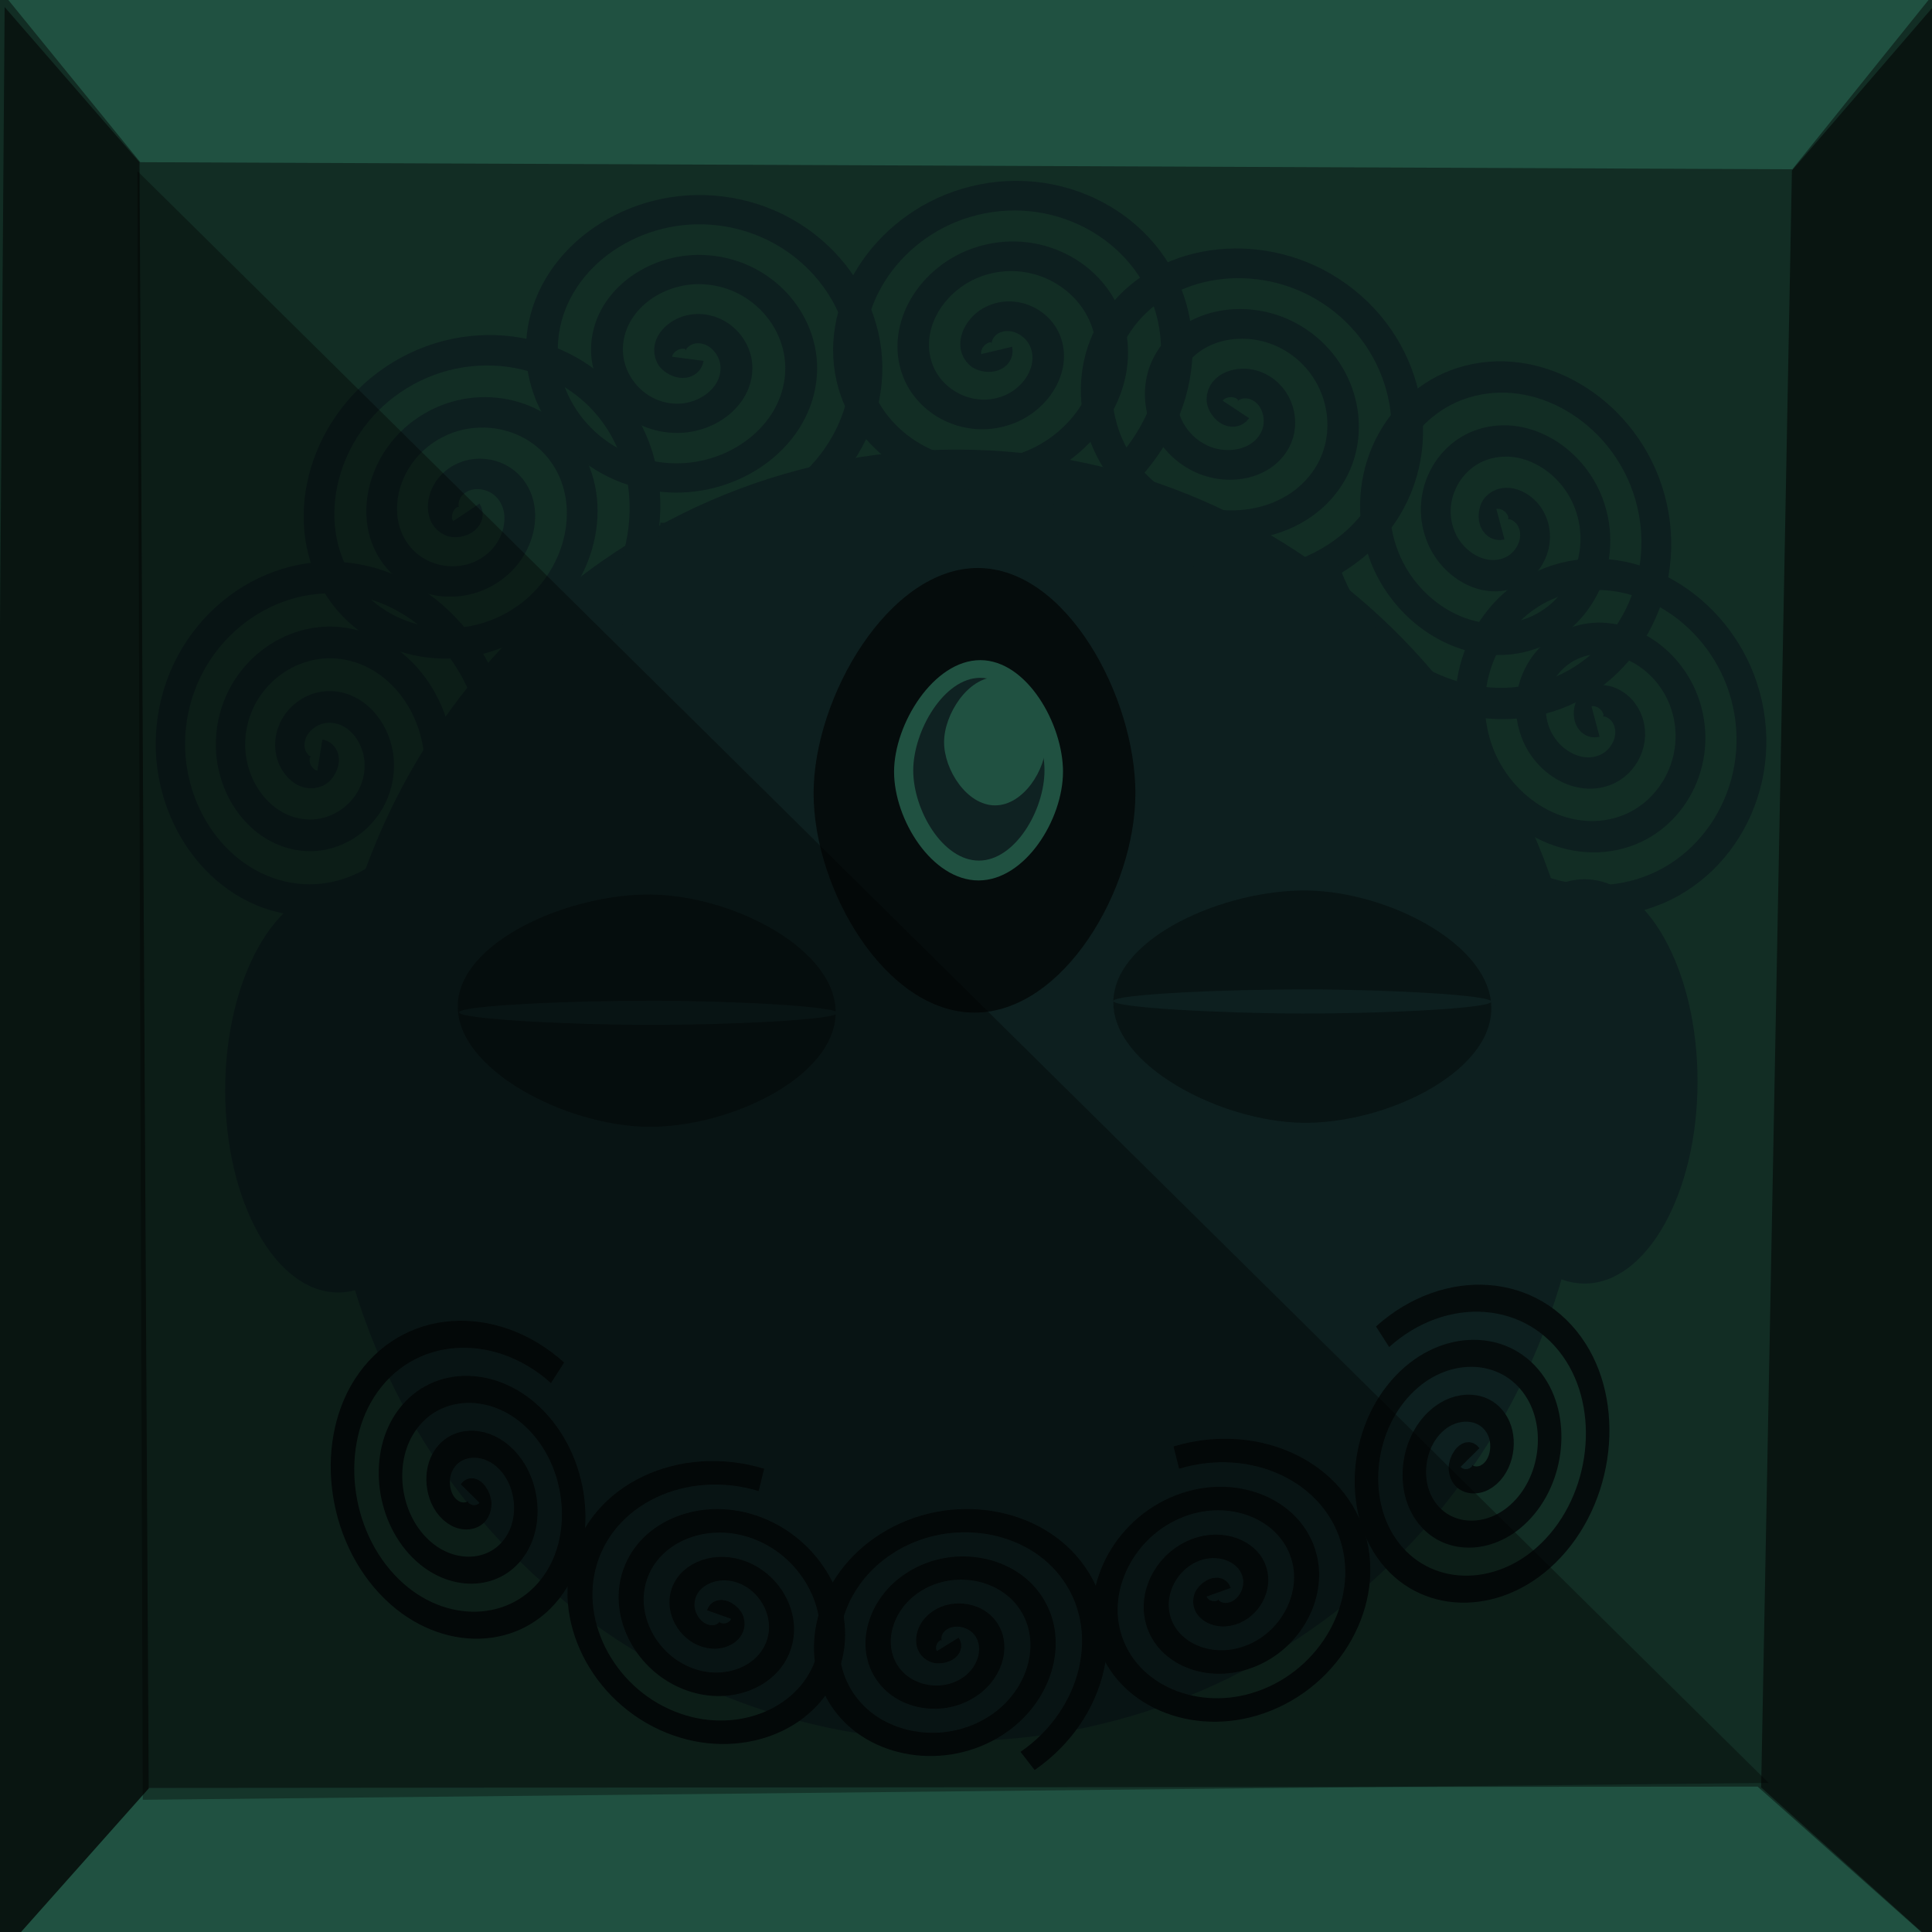
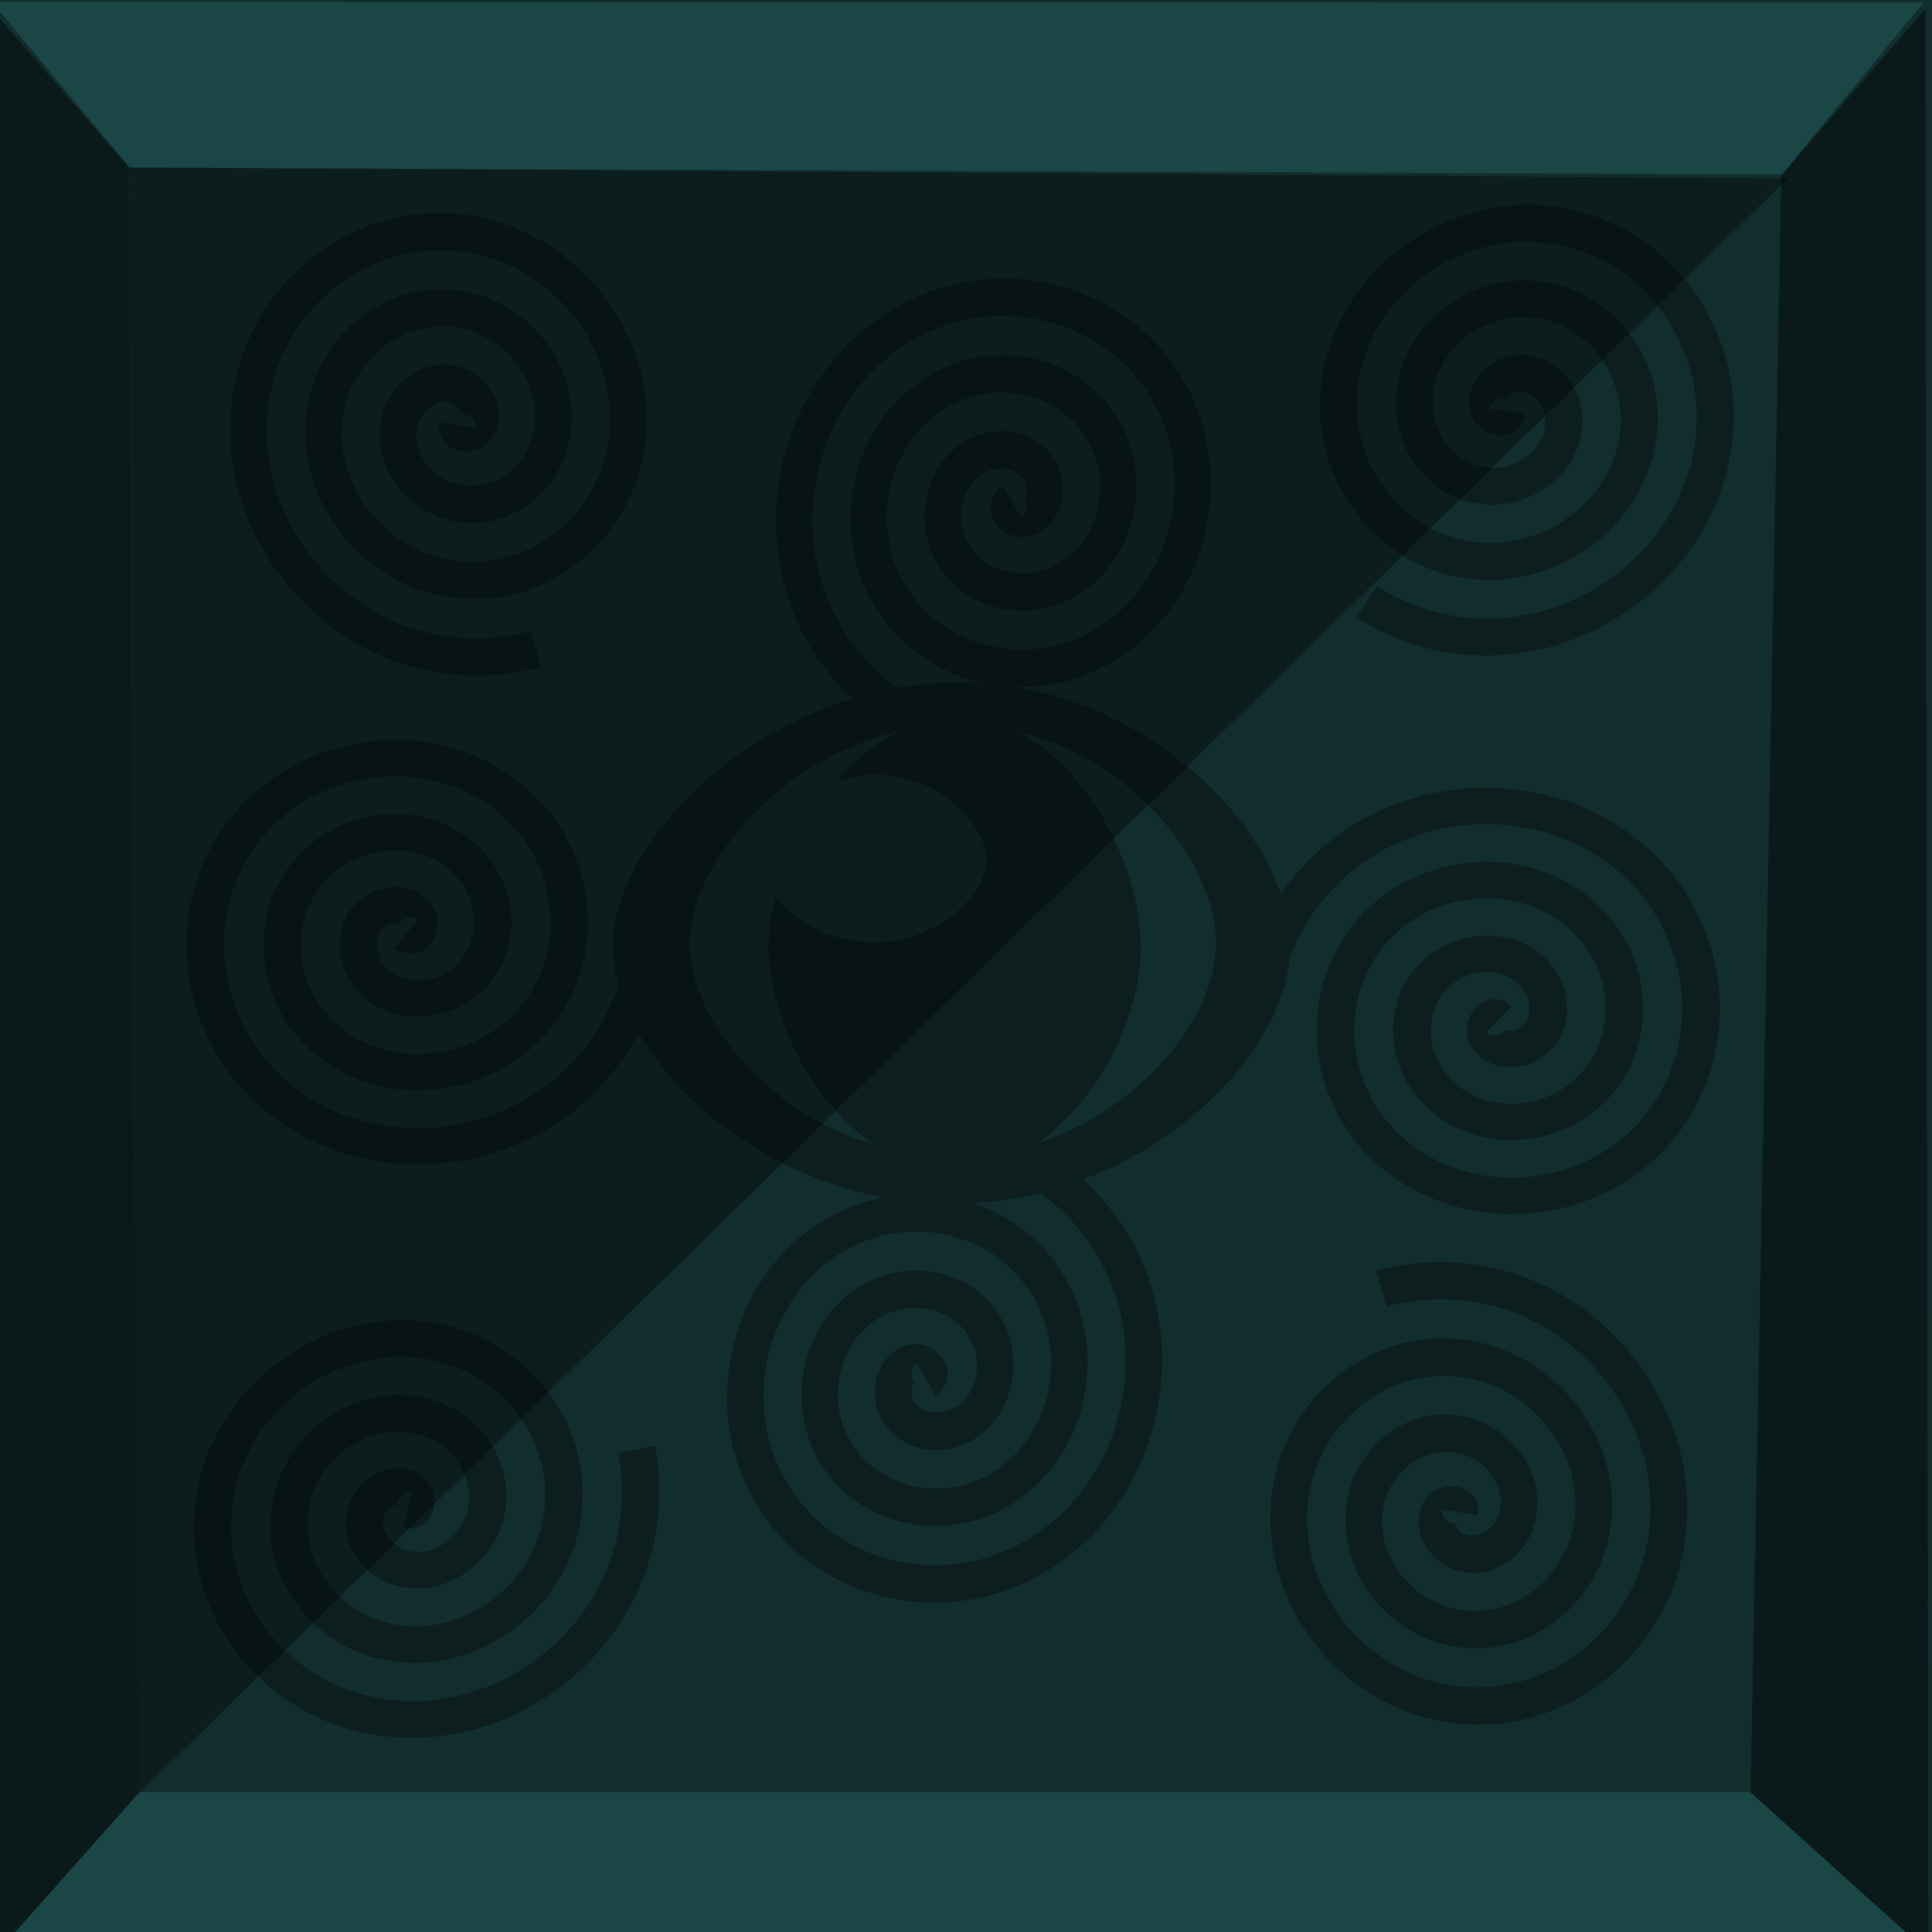
- <svg xmlns="http://www.w3.org/2000/svg" width="100mm" height="100mm" viewBox="0 0 100 100" version="1.1" id="svg3527">
-   <defs id="defs3524" />
+ <svg xmlns="http://www.w3.org/2000/svg" width="100mm" height="100mm" viewBox="0 0 100 100" version="1.1" id="svg3527" xml:space="preserve">
+   <defs id="defs3524">
+     <linearGradient id="linearGradient13895">
+       <stop style="stop-color:#000000;stop-opacity:1;" offset="0" id="stop13893" />
+     </linearGradient>
+     <filter style="color-interpolation-filters:sRGB;" id="filter14269" x="-0.312" y="-0.296" width="1.623" height="1.592">
+       <feGaussianBlur stdDeviation="0.205" result="blur" id="feGaussianBlur14263" />
+       <feComposite in="SourceGraphic" in2="blur" operator="in" result="composite1" id="feComposite14265" />
+       <feComposite in="composite1" in2="composite1" operator="in" result="composite2" id="feComposite14267" />
+     </filter>
+   </defs>
  <g id="layer1">
-     <rect style="fill:#122d24;fill-opacity:1;stroke:none;stroke-width:0.329" id="rect3553-6" width="105.908" height="106.433" x="-3.392" y="-2.287" ry="1.117" />
-     <path id="rect11" style="fill:#205141;fill-opacity:1;stroke-width:5.526" d="M 0.124,-0.378 100.108,-0.358 92.771,8.761 7.261,8.395 Z" />
-     <g id="g1" transform="matrix(0.9576534,0,0,0.9536294,129.9728,5.679047)">
-       <ellipse style="fill:#0d1f1f;fill-opacity:1;stroke-width:0.151" id="ellipse1" cx="-50.077" cy="52.739" rx="6.107" ry="10.972" />
-       <ellipse style="fill:#0d1f1f;fill-opacity:1;stroke-width:0.637" id="path2" cx="-84.017" cy="53.497" rx="34.098" ry="35.05" />
-       <path style="fill:none;fill-rule:evenodd;stroke:#0d1f1f;stroke-width:1.165;stroke-dasharray:none;stroke-opacity:1" id="path3" d="m 7.379,11.991 c 0.355,0.062 0.092,0.508 -0.102,0.589 -0.527,0.219 -1.01,-0.312 -1.076,-0.794 -0.118,-0.862 0.679,-1.533 1.486,-1.563 1.185,-0.044 2.066,1.048 2.05,2.178 -0.022,1.506 -1.417,2.603 -2.87,2.536 C 5.039,14.854 3.725,13.149 3.843,11.376 3.986,9.228 6.001,7.695 8.096,7.866 10.565,8.067 12.318,10.394 12.093,12.811 11.834,15.6 9.194,17.573 6.457,17.294 3.346,16.977 1.152,14.025 1.486,10.966 1.86,7.534 5.126,5.12 8.506,5.509 12.259,5.94 14.894,9.519 14.45,13.221" transform="matrix(1.363183,0,0,1.477569,-128.4914,17.31011)" />
-       <path style="fill:none;fill-rule:evenodd;stroke:#0d1f1f;stroke-width:1.165;stroke-dasharray:none;stroke-opacity:1" id="path4" d="m 7.379,11.991 c 0.355,0.062 0.092,0.508 -0.102,0.589 -0.527,0.219 -1.01,-0.312 -1.076,-0.794 -0.118,-0.862 0.679,-1.533 1.486,-1.563 1.185,-0.044 2.066,1.048 2.05,2.178 -0.022,1.506 -1.417,2.603 -2.87,2.536 C 5.039,14.854 3.725,13.149 3.843,11.376 3.986,9.228 6.001,7.695 8.096,7.866 10.565,8.067 12.318,10.394 12.093,12.811 11.834,15.6 9.194,17.573 6.457,17.294 3.346,16.977 1.152,14.025 1.486,10.966 1.86,7.534 5.126,5.12 8.506,5.509 12.259,5.94 14.894,9.519 14.45,13.221" transform="matrix(0.9298843,0.9967865,-1.080428,1.007912,-104.4238,2.413155)" />
-       <path style="fill:none;fill-rule:evenodd;stroke:#0d1f1f;stroke-width:1.165;stroke-dasharray:none;stroke-opacity:1" id="path5" d="m 7.379,11.991 c 0.355,0.062 0.092,0.508 -0.102,0.589 -0.527,0.219 -1.01,-0.312 -1.076,-0.794 -0.118,-0.862 0.679,-1.533 1.486,-1.563 1.185,-0.044 2.066,1.048 2.05,2.178 -0.022,1.506 -1.417,2.603 -2.87,2.536 C 5.039,14.854 3.725,13.149 3.843,11.376 3.986,9.228 6.001,7.695 8.096,7.866 10.565,8.067 12.318,10.394 12.093,12.811 11.834,15.6 9.194,17.573 6.457,17.294 3.346,16.977 1.152,14.025 1.486,10.966 1.86,7.534 5.126,5.12 8.506,5.509 12.259,5.94 14.894,9.519 14.45,13.221" transform="matrix(0.03682859,1.362685,-1.47703,0.0399189,-81.10445,2.985288)" />
-       <path style="fill:none;fill-rule:evenodd;stroke:#0d1f1f;stroke-width:1.165;stroke-dasharray:none;stroke-opacity:1" id="path6" d="m 7.379,11.991 c 0.355,0.062 0.092,0.508 -0.102,0.589 -0.527,0.219 -1.01,-0.312 -1.076,-0.794 -0.118,-0.862 0.679,-1.533 1.486,-1.563 1.185,-0.044 2.066,1.048 2.05,2.178 -0.022,1.506 -1.417,2.603 -2.87,2.536 C 5.039,14.854 3.725,13.149 3.843,11.376 3.986,9.228 6.001,7.695 8.096,7.866 10.565,8.067 12.318,10.394 12.093,12.811 11.834,15.6 9.194,17.573 6.457,17.294 3.346,16.977 1.152,14.025 1.486,10.966 1.86,7.534 5.126,5.12 8.506,5.509 12.259,5.94 14.894,9.519 14.45,13.221" transform="matrix(0.5226169,1.259023,-1.364669,0.5664701,-69.34386,-3.01806)" />
-       <path style="fill:none;fill-rule:evenodd;stroke:#0d1f1f;stroke-width:1.165;stroke-dasharray:none;stroke-opacity:1" id="path7" d="m 7.379,11.991 c 0.355,0.062 0.092,0.508 -0.102,0.589 -0.527,0.219 -1.01,-0.312 -1.076,-0.794 -0.118,-0.862 0.679,-1.533 1.486,-1.563 1.185,-0.044 2.066,1.048 2.05,2.178 -0.022,1.506 -1.417,2.603 -2.87,2.536 C 5.039,14.854 3.725,13.149 3.843,11.376 3.986,9.228 6.001,7.695 8.096,7.866 10.565,8.067 12.318,10.394 12.093,12.811 11.834,15.6 9.194,17.573 6.457,17.294 3.346,16.977 1.152,14.025 1.486,10.966 1.86,7.534 5.126,5.12 8.506,5.509 12.259,5.94 14.894,9.519 14.45,13.221" transform="matrix(-0.5641239,1.24098,-1.345112,-0.6114601,-48.62985,14.44229)" />
-       <path style="fill:none;fill-rule:evenodd;stroke:#0d1f1f;stroke-width:1.165;stroke-dasharray:none;stroke-opacity:1" id="path8" d="m 7.379,11.991 c 0.355,0.062 0.092,0.508 -0.102,0.589 -0.527,0.219 -1.01,-0.312 -1.076,-0.794 -0.118,-0.862 0.679,-1.533 1.486,-1.563 1.185,-0.044 2.066,1.048 2.05,2.178 -0.022,1.506 -1.417,2.603 -2.87,2.536 C 5.039,14.854 3.725,13.149 3.843,11.376 3.986,9.228 6.001,7.695 8.096,7.866 10.565,8.067 12.318,10.394 12.093,12.811 11.834,15.6 9.194,17.573 6.457,17.294 3.346,16.977 1.152,14.025 1.486,10.966 1.86,7.534 5.126,5.12 8.506,5.509 12.259,5.94 14.894,9.519 14.45,13.221" transform="matrix(-1.244444,0.5564406,-0.6031321,-1.348867,-38.21015,34.56384)" />
-       <path style="fill:none;fill-rule:evenodd;stroke:#0d1f1f;stroke-width:1.165;stroke-dasharray:none;stroke-opacity:1" id="path9" d="m 7.379,11.991 c 0.355,0.062 0.092,0.508 -0.102,0.589 -0.527,0.219 -1.01,-0.312 -1.076,-0.794 -0.118,-0.862 0.679,-1.533 1.486,-1.563 1.185,-0.044 2.066,1.048 2.05,2.178 -0.022,1.506 -1.417,2.603 -2.87,2.536 C 5.039,14.854 3.725,13.149 3.843,11.376 3.986,9.228 6.001,7.695 8.096,7.866 10.565,8.067 12.318,10.394 12.093,12.811 11.834,15.6 9.194,17.573 6.457,17.294 3.346,16.977 1.152,14.025 1.486,10.966 1.86,7.534 5.126,5.12 8.506,5.509 12.259,5.94 14.894,9.519 14.45,13.221" transform="matrix(-1.244444,0.5564406,-0.6031321,-1.348867,-33.06918,45.27448)" />
-       <ellipse style="fill:#0d1f1f;fill-opacity:1;stroke-width:0.151" id="ellipse9" cx="-117.443" cy="53.225" rx="6.107" ry="10.972" />
-       <path style="fill:none;fill-rule:evenodd;stroke:#050c0c;stroke-width:1.165;stroke-dasharray:none;stroke-opacity:1" id="path10" d="m 7.379,11.991 c 0.355,0.062 0.092,0.508 -0.102,0.589 -0.527,0.219 -1.01,-0.312 -1.076,-0.794 -0.118,-0.862 0.679,-1.533 1.486,-1.563 1.185,-0.044 2.066,1.048 2.05,2.178 -0.022,1.506 -1.417,2.603 -2.87,2.536 C 5.039,14.854 3.725,13.149 3.843,11.376 3.986,9.228 6.001,7.695 8.096,7.866 10.565,8.067 12.318,10.394 12.093,12.811 11.834,15.6 9.194,17.573 6.457,17.294 3.346,16.977 1.152,14.025 1.486,10.966 1.86,7.534 5.126,5.12 8.506,5.509 12.259,5.94 14.894,9.519 14.45,13.221" transform="matrix(0.7647911,0.7607881,-0.8886067,0.7692793,-79.48417,68.45885)" />
-       <path style="fill:none;fill-rule:evenodd;stroke:#050c0c;stroke-width:1.165;stroke-dasharray:none;stroke-opacity:1" id="path11" d="m 7.379,11.991 c 0.355,0.062 0.092,0.508 -0.102,0.589 -0.527,0.219 -1.01,-0.312 -1.076,-0.794 -0.118,-0.862 0.679,-1.533 1.486,-1.563 1.185,-0.044 2.066,1.048 2.05,2.178 -0.022,1.506 -1.417,2.603 -2.87,2.536 C 5.039,14.854 3.725,13.149 3.843,11.376 3.986,9.228 6.001,7.695 8.096,7.866 10.565,8.067 12.318,10.394 12.093,12.811 11.834,15.6 9.194,17.573 6.457,17.294 3.346,16.977 1.152,14.025 1.486,10.966 1.86,7.534 5.126,5.12 8.506,5.509 12.259,5.94 14.894,9.519 14.45,13.221" transform="matrix(0.122581,-1.071764,1.154548,0.2200722,-111.6028,86.94652)" />
-       <path style="fill:none;fill-rule:evenodd;stroke:#050c0c;stroke-width:1.165;stroke-dasharray:none;stroke-opacity:1" id="path12" d="m 7.379,11.991 c 0.355,0.062 0.092,0.508 -0.102,0.589 -0.527,0.219 -1.01,-0.312 -1.076,-0.794 -0.118,-0.862 0.679,-1.533 1.486,-1.563 1.185,-0.044 2.066,1.048 2.05,2.178 -0.022,1.506 -1.417,2.603 -2.87,2.536 C 5.039,14.854 3.725,13.149 3.843,11.376 3.986,9.228 6.001,7.695 8.096,7.866 10.565,8.067 12.318,10.394 12.093,12.811 11.834,15.6 9.194,17.573 6.457,17.294 3.346,16.977 1.152,14.025 1.486,10.966 1.86,7.534 5.126,5.12 8.506,5.509 12.259,5.94 14.894,9.519 14.45,13.221" transform="matrix(0.4996394,-1.047833,0.9703285,0.6963656,-125.6334,74.49012)" />
-       <path style="fill:none;fill-rule:evenodd;stroke:#050c0c;stroke-width:1.165;stroke-dasharray:none;stroke-opacity:1" id="path13" d="m 7.379,11.991 c 0.355,0.062 0.092,0.508 -0.102,0.589 -0.527,0.219 -1.01,-0.312 -1.076,-0.794 -0.118,-0.862 0.679,-1.533 1.486,-1.563 1.185,-0.044 2.066,1.048 2.05,2.178 -0.022,1.506 -1.417,2.603 -2.87,2.536 C 5.039,14.854 3.725,13.149 3.843,11.376 3.986,9.228 6.001,7.695 8.096,7.866 10.565,8.067 12.318,10.394 12.093,12.811 11.834,15.6 9.194,17.573 6.457,17.294 3.346,16.977 1.152,14.025 1.486,10.966 1.86,7.534 5.126,5.12 8.506,5.509 12.259,5.94 14.894,9.519 14.45,13.221" transform="matrix(-0.122581,-1.071764,-1.154548,0.2200722,-55.10536,85.73647)" />
-       <path style="fill:none;fill-rule:evenodd;stroke:#050c0c;stroke-width:1.165;stroke-dasharray:none;stroke-opacity:1" id="path14" d="m 7.379,11.991 c 0.355,0.062 0.092,0.508 -0.102,0.589 -0.527,0.219 -1.01,-0.312 -1.076,-0.794 -0.118,-0.862 0.679,-1.533 1.486,-1.563 1.185,-0.044 2.066,1.048 2.05,2.178 -0.022,1.506 -1.417,2.603 -2.87,2.536 C 5.039,14.854 3.725,13.149 3.843,11.376 3.986,9.228 6.001,7.695 8.096,7.866 10.565,8.067 12.318,10.394 12.093,12.811 11.834,15.6 9.194,17.573 6.457,17.294 3.346,16.977 1.152,14.025 1.486,10.966 1.86,7.534 5.126,5.12 8.506,5.509 12.259,5.94 14.894,9.519 14.45,13.221" transform="matrix(-0.4996394,-1.047833,-0.9703285,0.6963656,-40.94484,72.5335)" />
-       <path id="path15" style="fill:#050c0c;stroke-width:1.359" d="m -74.354,37.103 c 0,5.223 -3.893,11.903 -8.696,11.903 -4.803,-10e-7 -8.696,-6.68 -8.696,-11.903 0,-5.223 4.071,-12.229 8.874,-12.229 4.803,0 8.519,7.006 8.519,12.229 z" />
-       <path id="path16" style="fill:#081414;fill-opacity:1;stroke:none;stroke-width:1.065" d="m -100.493,42.596 c 4.422,0.07 10.016,2.983 9.941,6.464 -0.076,3.481 -5.792,6.214 -10.214,6.143 -4.422,-0.07 -10.29,-3.116 -10.214,-6.597 0.076,-3.481 6.066,-6.081 10.488,-6.01 z" />
-       <path id="path17" style="fill:#081414;fill-opacity:1;stroke:none;stroke-width:1.065" d="m -65.057,42.379 c 4.422,0.07 10.016,2.983 9.941,6.464 -0.076,3.481 -5.792,6.214 -10.214,6.143 -4.422,-0.07 -10.29,-3.116 -10.214,-6.597 0.076,-3.481 6.066,-6.081 10.488,-6.01 z" />
-       <path id="path18" style="fill:#205141;fill-opacity:1;stroke:none;stroke-width:0.693" d="m -78.267,35.934 c 0,2.588 -2.044,5.898 -4.565,5.898 -2.521,0 -4.565,-3.31 -4.565,-5.898 0,-2.588 2.137,-6.059 4.659,-6.059 2.521,0 4.472,3.471 4.472,6.059 z" />
-       <path id="path19" style="fill:#0f2222;fill-opacity:1;stroke:none;stroke-width:0.557;stroke-opacity:1" d="m -79.267,35.862 c 0,2.147 -1.588,4.893 -3.547,4.893 -1.959,0 -3.547,-2.746 -3.547,-4.893 0,-2.147 1.66,-5.027 3.619,-5.027 1.959,0 3.475,2.88 3.475,5.027 z" />
-       <path id="path20" style="fill:#205141;fill-opacity:1;stroke:none;stroke-width:0.411" d="m -79.182,34.325 c 0,1.507 -1.234,3.433 -2.756,3.433 -1.522,0 -2.756,-1.927 -2.756,-3.433 0,-1.507 1.29,-3.528 2.813,-3.528 1.522,0 2.7,2.021 2.7,3.528 z" />
-       <path id="path29" style="fill:#0d1f1f;fill-opacity:1;stroke:none;stroke-width:0.343" d="m -100.416,48.36 c 4.422,0.007 10.016,0.31 9.941,0.672 -0.076,0.362 -5.792,0.646 -10.214,0.639 -4.422,-0.007 -10.29,-0.324 -10.214,-0.686 0.076,-0.362 6.066,-0.632 10.488,-0.625 z" />
-       <path id="path30" style="fill:#0d1f1f;fill-opacity:1;stroke:none;stroke-width:0.343" d="m -65.059,47.745 c 4.422,0.007 10.016,0.31 9.941,0.672 -0.076,0.362 -5.792,0.646 -10.214,0.639 -4.422,-0.007 -10.29,-0.324 -10.214,-0.686 0.076,-0.362 6.066,-0.632 10.488,-0.625 z" />
+     <rect style="fill:#122d2d;fill-opacity:1;stroke:none;stroke-width:0.329" id="rect3553" width="105.908" height="106.433" x="-3.938" y="-2.019" ry="1.117" />
+     <path id="rect11-3" style="fill:#1b4646;fill-opacity:1;stroke-width:5.46" d="M -0.422,0.107 99.562,0.127 92.225,9.029 6.715,8.672 Z" />
+     <path id="path15-5" style="fill:#1b4646;fill-opacity:1;stroke-width:5.465" d="m -0.411,101.357 100.618,0.058 -9.587,-8.658 -83.403,0.003 z" />
+     <path id="path16" style="fill-opacity:0.445;stroke-width:5.326" d="M -0.306,0.634 -1.067,102.078 7.151,92.838 6.673,8.667 Z" />
+     <path style="fill:none;fill-rule:evenodd;stroke:#0d1e1e;stroke-width:1.165;stroke-dasharray:none;stroke-opacity:1" id="path9" d="m 7.379,11.991 c 0.355,0.062 0.092,0.508 -0.102,0.589 -0.527,0.219 -1.01,-0.312 -1.076,-0.794 -0.118,-0.862 0.679,-1.533 1.486,-1.563 1.185,-0.044 2.066,1.048 2.05,2.178 -0.022,1.506 -1.417,2.603 -2.87,2.536 C 5.039,14.854 3.725,13.149 3.843,11.376 3.986,9.228 6.001,7.695 8.096,7.866 10.565,8.067 12.318,10.394 12.093,12.811 11.834,15.6 9.194,17.573 6.457,17.294 3.346,16.977 1.152,14.025 1.486,10.966 1.86,7.534 5.126,5.12 8.506,5.509 12.259,5.94 14.894,9.519 14.45,13.221 c -0.134,1.118 -0.534,2.2 -1.155,3.139" transform="matrix(-1.515961,0.6223464,0.5706637,1.54549,56.72699,2.856746)" />
+     <path id="path17" style="fill-opacity:0.445;stroke-width:5.326" d="M 99.645,0.468 99.812,101.066 90.611,92.783 92.204,9.097 Z" />
+     <g id="g43" transform="matrix(0.7897141,0,0,0.8073257,-135.4755,10.23702)" />
+     <path style="fill:none;fill-rule:evenodd;stroke:#0d1e1e;stroke-width:1.165;stroke-dasharray:none;stroke-opacity:1" id="path2" d="m 7.379,11.991 c 0.355,0.062 0.092,0.508 -0.102,0.589 -0.527,0.219 -1.01,-0.312 -1.076,-0.794 -0.118,-0.862 0.679,-1.533 1.486,-1.563 1.185,-0.044 2.066,1.048 2.05,2.178 -0.022,1.506 -1.417,2.603 -2.87,2.536 C 5.039,14.854 3.725,13.149 3.843,11.376 3.986,9.228 6.001,7.695 8.096,7.866 10.565,8.067 12.318,10.394 12.093,12.811 11.834,15.6 9.194,17.573 6.457,17.294 3.346,16.977 1.152,14.025 1.486,10.966 1.86,7.534 5.126,5.12 8.506,5.509 12.259,5.94 14.894,9.519 14.45,13.221 c -0.134,1.118 -0.534,2.2 -1.155,3.139" transform="matrix(1.515961,-0.6223464,-0.5706637,-1.54549,43.58387,94.51345)" />
+     <path style="fill:none;fill-rule:evenodd;stroke:#0d1e1e;stroke-width:1.165;stroke-dasharray:none;stroke-opacity:1" id="path3" d="m 7.379,11.991 c 0.355,0.062 0.092,0.508 -0.102,0.589 -0.527,0.219 -1.01,-0.312 -1.076,-0.794 -0.118,-0.862 0.679,-1.533 1.486,-1.563 1.185,-0.044 2.066,1.048 2.05,2.178 -0.022,1.506 -1.417,2.603 -2.87,2.536 C 5.039,14.854 3.725,13.149 3.843,11.376 3.986,9.228 6.001,7.695 8.096,7.866 10.565,8.067 12.318,10.394 12.093,12.811 11.834,15.6 9.194,17.573 6.457,17.294 3.346,16.977 1.152,14.025 1.486,10.966 1.86,7.534 5.126,5.12 8.506,5.509 12.259,5.94 14.894,9.519 14.45,13.221 c -0.134,1.118 -0.534,2.2 -1.155,3.139" transform="matrix(-1.012791,-1.288296,-1.33082,0.9711406,101.0186,50.62832)" />
+     <path style="fill:none;fill-rule:evenodd;stroke:#0d1e1e;stroke-width:1.165;stroke-dasharray:none;stroke-opacity:1" id="path4" d="m 7.379,11.991 c 0.355,0.062 0.092,0.508 -0.102,0.589 -0.527,0.219 -1.01,-0.312 -1.076,-0.794 -0.118,-0.862 0.679,-1.533 1.486,-1.563 1.185,-0.044 2.066,1.048 2.05,2.178 -0.022,1.506 -1.417,2.603 -2.87,2.536 C 5.039,14.854 3.725,13.149 3.843,11.376 3.986,9.228 6.001,7.695 8.096,7.866 10.565,8.067 12.318,10.394 12.093,12.811 11.834,15.6 9.194,17.573 6.457,17.294 3.346,16.977 1.152,14.025 1.486,10.966 1.86,7.534 5.126,5.12 8.506,5.509 12.259,5.94 14.894,9.519 14.45,13.221 c -0.134,1.118 -0.534,2.2 -1.155,3.139" transform="matrix(1.108782,1.206672,1.25227,-1.070522,-2.15733,52.26244)" />
+     <path style="fill:none;fill-rule:evenodd;stroke:#0d1e1e;stroke-width:1.165;stroke-dasharray:none;stroke-opacity:1" id="path5" d="m 7.379,11.991 c 0.355,0.062 0.092,0.508 -0.102,0.589 -0.527,0.219 -1.01,-0.312 -1.076,-0.794 -0.118,-0.862 0.679,-1.533 1.486,-1.563 1.185,-0.044 2.066,1.048 2.05,2.178 -0.022,1.506 -1.417,2.603 -2.87,2.536 C 5.039,14.854 3.725,13.149 3.843,11.376 3.986,9.228 6.001,7.695 8.096,7.866 10.565,8.067 12.318,10.394 12.093,12.811 11.834,15.6 9.194,17.573 6.457,17.294 3.346,16.977 1.152,14.025 1.486,10.966 1.86,7.534 5.126,5.12 8.506,5.509 12.259,5.94 14.894,9.519 14.45,13.221 c -0.134,1.118 -0.534,2.2 -1.155,3.139" transform="matrix(0.4644518,-1.57154,-1.562185,-0.5232353,90.87522,96.15528)" />
+     <path style="fill:none;fill-rule:evenodd;stroke:#0d1e1e;stroke-width:1.165;stroke-dasharray:none;stroke-opacity:1" id="path6" d="m 7.379,11.991 c 0.355,0.062 0.092,0.508 -0.102,0.589 -0.527,0.219 -1.01,-0.312 -1.076,-0.794 -0.118,-0.862 0.679,-1.533 1.486,-1.563 1.185,-0.044 2.066,1.048 2.05,2.178 -0.022,1.506 -1.417,2.603 -2.87,2.536 C 5.039,14.854 3.725,13.149 3.843,11.376 3.986,9.228 6.001,7.695 8.096,7.866 10.565,8.067 12.318,10.394 12.093,12.811 11.834,15.6 9.194,17.573 6.457,17.294 3.346,16.977 1.152,14.025 1.486,10.966 1.86,7.534 5.126,5.12 8.506,5.509 12.259,5.94 14.894,9.519 14.45,13.221 c -0.134,1.118 -0.534,2.2 -1.155,3.139" transform="matrix(-0.4644518,1.57154,1.562185,0.5232353,8.359539,4.135723)" />
+     <path style="fill:none;fill-rule:evenodd;stroke:#0d1e1e;stroke-width:1.165;stroke-dasharray:none;stroke-opacity:1" id="path7" d="m 7.379,11.991 c 0.355,0.062 0.092,0.508 -0.102,0.589 -0.527,0.219 -1.01,-0.312 -1.076,-0.794 -0.118,-0.862 0.679,-1.533 1.486,-1.563 1.185,-0.044 2.066,1.048 2.05,2.178 -0.022,1.506 -1.417,2.603 -2.87,2.536 C 5.039,14.854 3.725,13.149 3.843,11.376 3.986,9.228 6.001,7.695 8.096,7.866 10.565,8.067 12.318,10.394 12.093,12.811 11.834,15.6 9.194,17.573 6.457,17.294 3.346,16.977 1.152,14.025 1.486,10.966 1.86,7.534 5.126,5.12 8.506,5.509 12.259,5.94 14.894,9.519 14.45,13.221 c -0.134,1.118 -0.534,2.2 -1.155,3.139" transform="matrix(-0.01907668,1.638624,-1.646999,0.03985448,97.93144,8.720496)" />
+     <path style="fill:none;fill-rule:evenodd;stroke:#0d1e1e;stroke-width:1.165;stroke-dasharray:none;stroke-opacity:1" id="path8" d="m 7.379,11.991 c 0.355,0.062 0.092,0.508 -0.102,0.589 -0.527,0.219 -1.01,-0.312 -1.076,-0.794 -0.118,-0.862 0.679,-1.533 1.486,-1.563 1.185,-0.044 2.066,1.048 2.05,2.178 -0.022,1.506 -1.417,2.603 -2.87,2.536 C 5.039,14.854 3.725,13.149 3.843,11.376 3.986,9.228 6.001,7.695 8.096,7.866 10.565,8.067 12.318,10.394 12.093,12.811 11.834,15.6 9.194,17.573 6.457,17.294 3.346,16.977 1.152,14.025 1.486,10.966 1.86,7.534 5.126,5.12 8.506,5.509 12.259,5.94 14.894,9.519 14.45,13.221 c -0.134,1.118 -0.534,2.2 -1.155,3.139" transform="matrix(1.529711,0.5877408,0.645596,-1.515718,2.05568,92.00783)" />
+     <g id="g10" transform="matrix(1.937272,0,0,1.377286,-51.63245,-17.81823)">
+       <path id="path18" style="fill:#0d1e1e;fill-opacity:1;stroke:none;stroke-width:1.249" d="m 61.119,48.512 c 0,4.24 -4.05,9.663 -9.046,9.663 -4.996,0 -9.046,-5.423 -9.046,-9.663 0,-4.24 4.235,-9.928 9.231,-9.928 4.996,0 8.862,5.688 8.862,9.928 z" />
+       <path id="path19" style="fill:#122d2d;fill-opacity:1;stroke:none;stroke-width:1.003;stroke-opacity:1" d="m 59.139,48.395 c 0,3.518 -3.147,8.017 -7.028,8.017 -3.882,0 -7.028,-4.499 -7.028,-8.017 0,-3.518 3.29,-8.237 7.172,-8.237 3.882,0 6.885,4.719 6.885,8.237 z" />
+       <path id="path20" style="fill:#0d1e1e;fill-opacity:1;stroke:none;stroke-width:0.864" d="m 57.132,48.524 c 0,3.692 -2.226,8.414 -4.973,8.414 -2.746,0 -4.973,-4.722 -4.973,-8.414 0,-3.692 2.328,-8.644 5.074,-8.644 2.746,0 4.871,4.952 4.871,8.644 z" />
+       <path id="path10" style="fill:#122d2d;fill-opacity:1;stroke:none;stroke-width:0.409" d="m 53.002,45.245 c 0,1.363 -1.35,3.106 -3.016,3.106 -1.666,0 -3.016,-1.743 -3.016,-3.106 0,-1.363 1.412,-3.191 3.077,-3.191 1.666,0 2.954,1.828 2.954,3.191 z" />
    </g>
-     <path id="path15-7" style="fill:#205141;fill-opacity:1;stroke-width:5.326" d="M 0.346,100.692 H 100.214 l -9.24,-8.218 -83.492,0.07 z" />
-     <path id="path16-5" style="fill-opacity:1;stroke-width:5.326;fill:#091511" d="M 0.24,0.365 -0.521,101.81 7.697,92.57 7.219,8.399 Z" />
-     <path id="path17-3" style="fill-opacity:1;stroke-width:5.326;fill:#091511" d="M 100.191,0.2 100.358,100.798 91.157,92.515 92.75,8.829 Z" />
-     <path id="path1" style="fill:#000000;fill-opacity:0.349;stroke-width:1.023" d="M 91.544,92.284 7.391,93.156 7.115,8.856 Z" />
+     <path id="path1" style="fill:#000000;fill-opacity:0.349;stroke-width:1.023" d="M 92.537,9.228 6.698,8.664 7.143,92.874 Z" />
  </g>
</svg>
